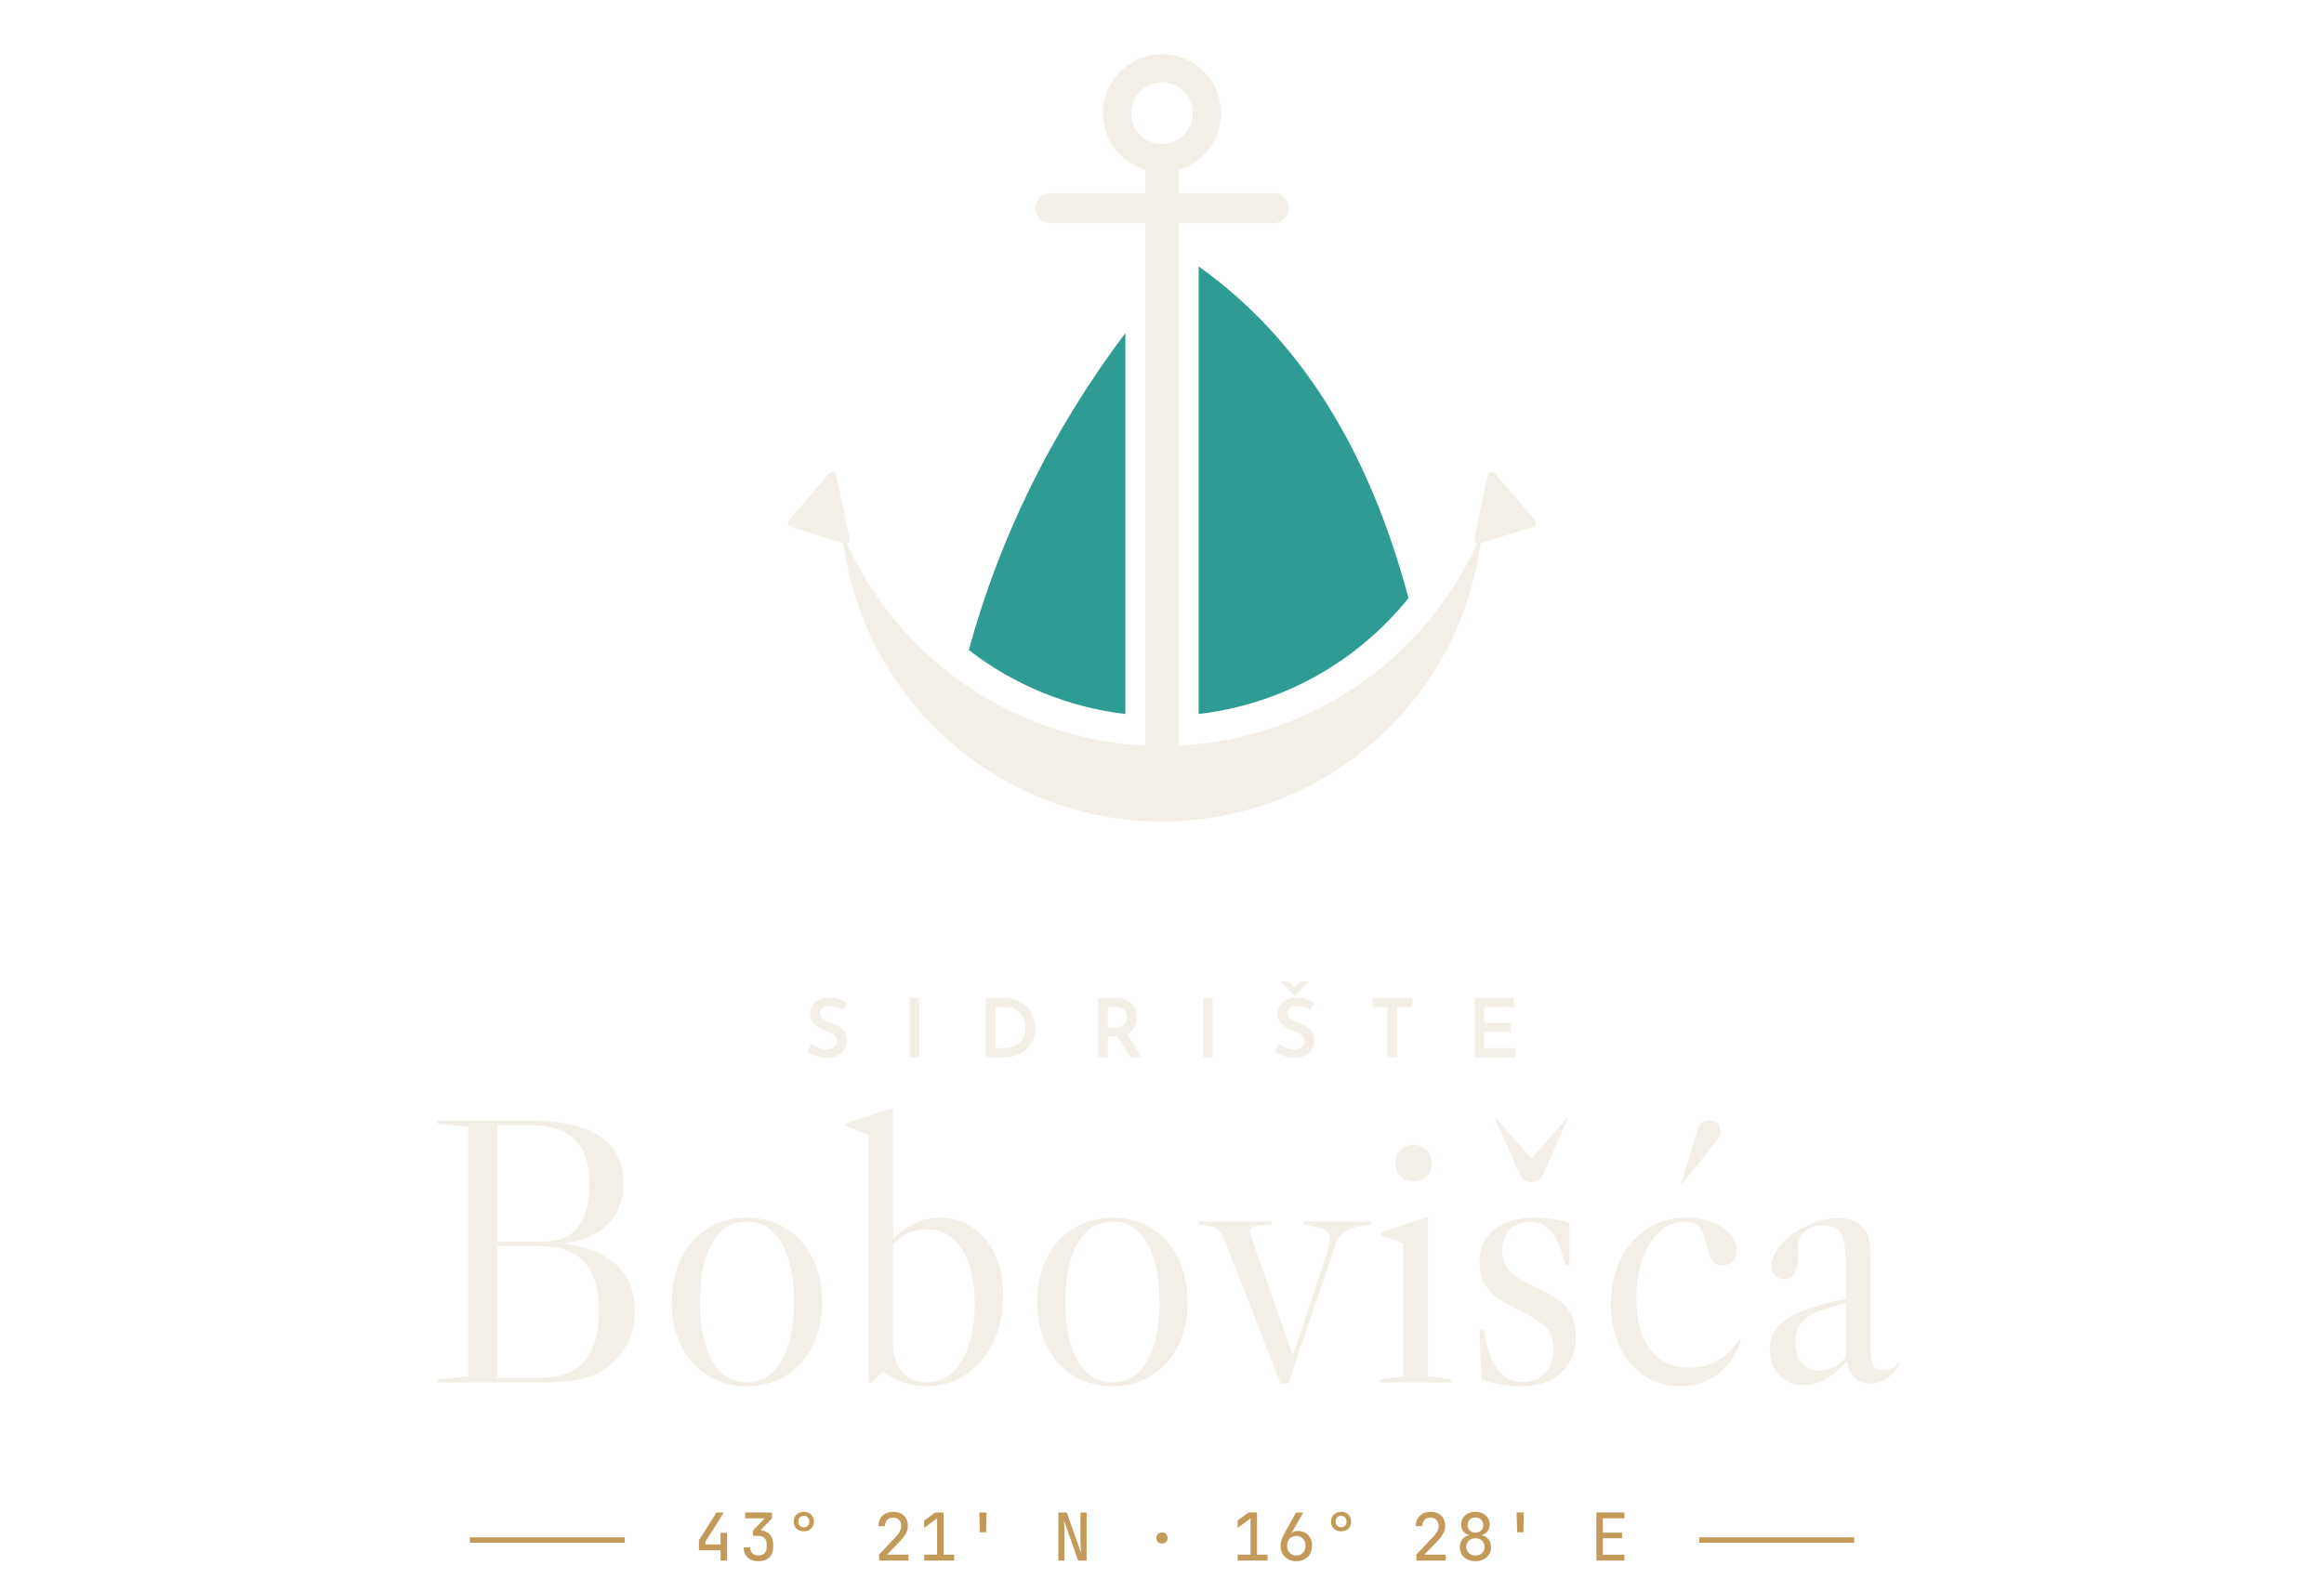
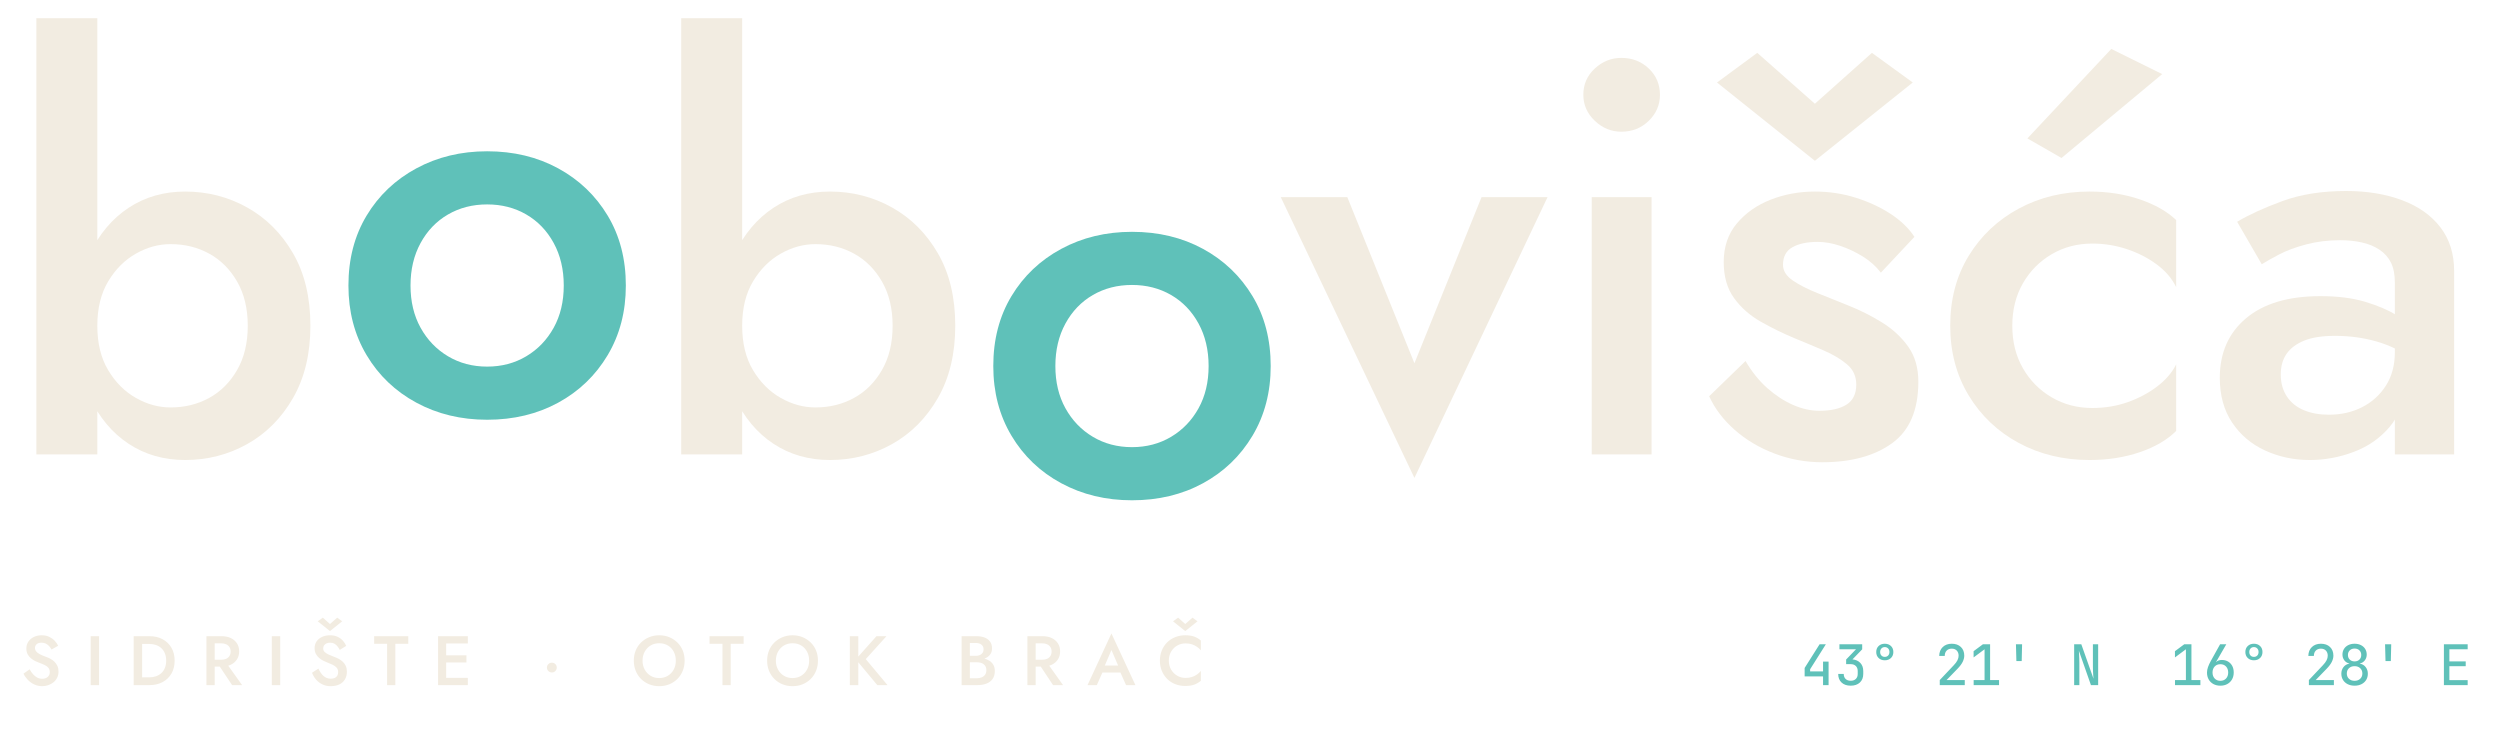
- <svg xmlns="http://www.w3.org/2000/svg" viewBox="0 0 600.0 411.0" width="600.0" height="411.0">
-   <g transform="translate(171.0 0) scale(0.86)">
-     <g>
-       <circle cx="150" cy="34" r="13.5" fill="none" stroke="#F4EFE6" stroke-width="8.5" />
-       <rect x="112" y="58" width="76" height="9" rx="4.5" fill="#F4EFE6" />
-       <rect x="145" y="46" width="10" height="186" rx="1" fill="#F4EFE6" />
-       <path d="M54,160 A96.5,96.5 0 0 0 246,160 A104.0,104.0 0 0 1 54,160 Z" fill="#F4EFE6" />
-       <path d="M55,162 L39,157 L51,143 Z M245,162 L261,157 L249,143 Z" fill="#F4EFE6" stroke="#F4EFE6" stroke-width="2.5" stroke-linejoin="round" />
-       <path d="M161,80 Q206,112 224,179.6 A95.0,95.0 0 0 1 161,214.4 Z" fill="#2E9C93" />
-       <path d="M139,100 L139,214.4 A95.0,95.0 0 0 1 92,195.2 Q106,144 139,100 Z" fill="#2E9C93" />
-     </g>
-   </g>
-   <path d="M217.659 260.82Q216.84 260.4 215.916 260.096Q214.992 259.791 214.152 259.791Q213.018 259.791 212.356 260.295Q211.695 260.799 211.695 261.681Q211.695 262.311 212.146 262.784Q212.598 263.256 213.322 263.602Q214.047 263.949 214.845 264.264Q215.538 264.516 216.22 264.863Q216.903 265.209 217.449 265.713Q217.995 266.217 218.31 266.962Q218.625 267.708 218.625 268.8Q218.625 269.997 218.026 270.995Q217.428 271.992 216.294 272.58Q215.16 273.168 213.543 273.168Q212.577 273.168 211.663 272.958Q210.75 272.748 209.931 272.38Q209.112 272.013 208.419 271.551L209.511 269.64Q210.015 270.018 210.666 270.333Q211.317 270.648 212.01 270.837Q212.703 271.026 213.312 271.026Q213.963 271.026 214.603 270.805Q215.244 270.585 215.674 270.102Q216.105 269.619 216.105 268.821Q216.105 268.17 215.737 267.708Q215.37 267.246 214.761 266.899Q214.152 266.553 213.438 266.28Q212.724 266.007 211.989 265.671Q211.254 265.335 210.613 264.841Q209.973 264.348 209.574 263.634Q209.175 262.92 209.175 261.87Q209.175 260.61 209.763 259.686Q210.351 258.762 211.39 258.216Q212.43 257.67 213.795 257.628Q215.412 257.628 216.556 258.016Q217.701 258.405 218.583 258.951ZM234.879 257.712H237.336V273.0H234.879ZM254.556 273.0V257.712H258.903Q261.171 257.712 262.777 258.405Q264.384 259.098 265.371 260.232Q266.358 261.366 266.809 262.762Q267.261 264.159 267.261 265.566Q267.261 267.288 266.652 268.653Q266.043 270.018 264.982 270.995Q263.922 271.971 262.546 272.486Q261.171 273.0 259.638 273.0ZM257.013 270.648H259.197Q260.415 270.648 261.423 270.302Q262.431 269.955 263.176 269.293Q263.922 268.632 264.332 267.645Q264.741 266.658 264.741 265.398Q264.741 263.97 264.268 262.952Q263.796 261.933 263.029 261.293Q262.263 260.652 261.36 260.347Q260.457 260.043 259.575 260.043H257.013ZM287.841 257.712Q289.101 257.712 290.151 258.038Q291.201 258.363 291.936 258.993Q292.671 259.623 293.08 260.536Q293.49 261.45 293.49 262.626Q293.49 263.529 293.217 264.432Q292.944 265.335 292.324 266.059Q291.705 266.784 290.697 267.236Q289.689 267.687 288.198 267.687H285.993V273.0H283.536V257.712ZM288.177 265.335Q288.996 265.335 289.542 265.072Q290.088 264.81 290.392 264.411Q290.697 264.012 290.833 263.56Q290.97 263.109 290.97 262.71Q290.97 262.332 290.844 261.88Q290.718 261.429 290.413 261.019Q290.109 260.61 289.584 260.337Q289.059 260.064 288.261 260.064H285.993V265.335ZM290.823 266.784 294.729 273.0H291.894L287.904 266.847ZM310.626 257.712H313.083V273.0H310.626ZM338.325 260.82Q337.506 260.4 336.582 260.096Q335.658 259.791 334.818 259.791Q333.684 259.791 333.022 260.295Q332.361 260.799 332.361 261.681Q332.361 262.311 332.812 262.784Q333.264 263.256 333.988 263.602Q334.713 263.949 335.511 264.264Q336.204 264.516 336.886 264.863Q337.569 265.209 338.115 265.713Q338.661 266.217 338.976 266.962Q339.291 267.708 339.291 268.8Q339.291 269.997 338.692 270.995Q338.094 271.992 336.96 272.58Q335.826 273.168 334.209 273.168Q333.243 273.168 332.329 272.958Q331.416 272.748 330.597 272.38Q329.778 272.013 329.085 271.551L330.177 269.64Q330.681 270.018 331.332 270.333Q331.983 270.648 332.676 270.837Q333.369 271.026 333.978 271.026Q334.629 271.026 335.269 270.805Q335.91 270.585 336.34 270.102Q336.771 269.619 336.771 268.821Q336.771 268.17 336.404 267.708Q336.036 267.246 335.427 266.899Q334.818 266.553 334.104 266.28Q333.39 266.007 332.655 265.671Q331.92 265.335 331.279 264.841Q330.639 264.348 330.24 263.634Q329.841 262.92 329.841 261.87Q329.841 260.61 330.429 259.686Q331.017 258.762 332.057 258.216Q333.096 257.67 334.461 257.628Q336.078 257.628 337.222 258.016Q338.367 258.405 339.249 258.951ZM332.697 253.449 334.545 255.297 333.894 255.465 335.763 253.449H337.905L334.272 257.145H334.251L330.555 253.449ZM354.39 257.712H364.617V260.064H360.669V273.0H358.233V260.064H354.39ZM380.745 257.712H390.888V260.064H383.202V264.138H390.048V266.49H383.202V270.648H391.182V273.0H380.745Z" fill="#F4EFE6" />
-   <path d="M163.927 338.478Q163.927 346.318 158.488 351.659Q153.049 357.0 141.779 357.0H112.869V356.216L120.905 355.432V290.948L112.869 290.164V289.38H137.271Q148.835 289.38 154.911 293.496Q160.987 297.612 160.987 305.452Q160.987 311.724 157.165 315.84Q153.343 319.956 146.385 320.936V321.328Q154.911 322.504 159.419 326.914Q163.927 331.324 163.927 338.478ZM128.451 290.556V320.642H139.819Q146.385 320.642 149.276 316.82Q152.167 312.998 152.167 305.452Q152.167 290.556 136.977 290.556ZM154.617 338.772Q154.617 329.854 150.795 325.836Q146.973 321.818 139.427 321.818H128.451V355.824H139.427Q154.617 355.824 154.617 338.772ZM212.241 336.224Q212.241 342.594 209.791 347.543Q207.341 352.492 202.931 355.236Q198.521 357.98 192.837 357.98Q187.153 357.98 182.743 355.236Q178.333 352.492 175.883 347.543Q173.433 342.594 173.433 336.224Q173.433 329.854 175.883 324.905Q178.333 319.956 182.743 317.212Q187.153 314.468 192.837 314.468Q198.521 314.468 202.931 317.212Q207.341 319.956 209.791 324.905Q212.241 329.854 212.241 336.224ZM192.837 357.0Q198.521 357.0 201.755 351.512Q204.989 346.024 204.989 336.224Q204.989 326.424 201.755 320.936Q198.521 315.448 192.837 315.448Q187.153 315.448 183.919 320.936Q180.685 326.424 180.685 336.224Q180.685 346.024 183.919 351.512Q187.153 357.0 192.837 357.0ZM258.987 334.656Q258.987 328.678 256.929 324.121Q254.871 319.564 251.147 317.016Q247.423 314.468 242.621 314.468Q235.761 314.468 230.567 320.054V286.342H229.783L218.415 290.164V290.85L224.197 293.006V357.0H224.981L227.921 354.354H228.313Q233.115 357.98 239.289 357.98Q244.875 357.98 249.383 354.942Q253.891 351.904 256.439 346.612Q258.987 341.32 258.987 334.656ZM230.567 347.102V321.524Q232.037 319.564 234.34 318.486Q236.643 317.408 239.289 317.408Q245.071 317.408 248.354 322.602Q251.637 327.796 251.637 336.714Q251.637 345.926 248.256 351.463Q244.875 357.0 239.191 357.0Q235.271 357.0 232.919 354.305Q230.567 351.61 230.567 347.102ZM306.615 336.224Q306.615 342.594 304.165 347.543Q301.715 352.492 297.305 355.236Q292.895 357.98 287.211 357.98Q281.527 357.98 277.117 355.236Q272.707 352.492 270.257 347.543Q267.807 342.594 267.807 336.224Q267.807 329.854 270.257 324.905Q272.707 319.956 277.117 317.212Q281.527 314.468 287.211 314.468Q292.895 314.468 297.305 317.212Q301.715 319.956 304.165 324.905Q306.615 329.854 306.615 336.224ZM287.211 357.0Q292.895 357.0 296.129 351.512Q299.363 346.024 299.363 336.224Q299.363 326.424 296.129 320.936Q292.895 315.448 287.211 315.448Q281.527 315.448 278.293 320.936Q275.059 326.424 275.059 336.224Q275.059 346.024 278.293 351.512Q281.527 357.0 287.211 357.0ZM344.835 321.426Q345.619 318.976 347.579 317.849Q349.539 316.722 354.047 316.232V315.448H336.505V316.232Q340.425 316.82 341.895 317.555Q343.365 318.29 343.365 319.858Q343.365 320.936 342.777 322.896L333.957 349.356H333.565L323.373 320.446Q322.687 318.486 322.687 317.898Q322.687 317.114 323.716 316.771Q324.745 316.428 328.273 316.232V315.448H309.359V316.232Q312.691 316.428 314.014 317.261Q315.337 318.094 316.219 320.348L330.625 357.294H332.585ZM364.925 295.652Q366.983 295.652 368.306 296.975Q369.629 298.298 369.629 300.356Q369.629 302.414 368.306 303.737Q366.983 305.06 364.925 305.06Q362.867 305.06 361.544 303.737Q360.221 302.414 360.221 300.356Q360.221 298.298 361.544 296.975Q362.867 295.652 364.925 295.652ZM368.649 314.468H367.865L356.497 318.29V318.976L362.279 321.132V355.432L356.301 356.216V357.0H374.627V356.216L368.649 355.432ZM381.977 326.032Q381.977 329.462 383.349 331.716Q384.721 333.97 386.73 335.293Q388.739 336.616 392.071 338.282Q396.579 340.438 398.833 342.496Q401.087 344.554 401.087 348.572Q401.087 352.296 398.931 354.599Q396.775 356.902 393.149 356.902Q389.131 356.902 386.632 353.619Q384.133 350.336 383.153 343.476H381.977L382.467 356.216Q384.525 357.0 387.465 357.49Q390.405 357.98 392.757 357.98Q399.225 357.98 403.047 354.501Q406.869 351.022 406.869 345.044Q406.869 341.418 405.448 339.066Q404.027 336.714 402.018 335.391Q400.009 334.068 396.579 332.5Q392.169 330.442 390.013 328.531Q387.857 326.62 387.857 322.896Q387.857 319.564 389.817 317.555Q391.777 315.546 395.011 315.546Q398.539 315.546 400.646 318.192Q402.753 320.838 404.125 326.718H405.203V315.84Q403.635 315.252 401.185 314.86Q398.735 314.468 396.383 314.468Q389.523 314.468 385.75 317.506Q381.977 320.544 381.977 326.032ZM395.403 305.256Q393.247 305.256 392.365 303.198L385.995 288.89L386.289 288.792L395.403 299.18L404.517 288.792L404.811 288.89L398.441 303.198Q397.461 305.256 395.403 305.256ZM415.885 336.714Q415.885 342.888 418.188 347.739Q420.491 352.59 424.558 355.285Q428.625 357.98 433.819 357.98Q439.209 357.98 443.178 355.138Q447.147 352.296 449.107 347.102L449.499 346.024L449.107 345.828L448.225 347.004Q445.775 350.14 442.884 351.659Q439.993 353.178 436.367 353.178Q429.703 353.178 426.077 348.474Q422.451 343.77 422.451 335.244Q422.451 329.56 424.068 325.052Q425.685 320.544 428.527 317.996Q431.369 315.448 434.897 315.448Q437.837 315.448 438.915 317.016Q439.993 318.584 440.679 321.622Q441.267 324.268 442.002 325.493Q442.737 326.718 444.697 326.718Q446.363 326.718 447.343 325.689Q448.323 324.66 448.323 322.994Q448.323 319.368 444.55 316.918Q440.777 314.468 435.289 314.468Q429.703 314.468 425.293 317.31Q420.883 320.152 418.384 325.248Q415.885 330.344 415.885 336.714ZM434.309 305.746 440.679 297.71 442.051 295.946Q443.325 294.476 443.766 293.741Q444.207 293.006 444.207 292.32Q444.207 291.046 443.472 290.164Q442.737 289.282 441.463 289.282Q439.111 289.282 438.425 291.34L434.015 305.648ZM456.947 348.376Q456.947 343.476 461.406 340.536Q465.865 337.596 476.547 335.44V326.522Q476.547 320.838 475.273 318.633Q473.999 316.428 470.863 316.428Q467.825 316.428 465.963 318.045Q464.101 319.662 464.101 322.406L464.199 325.052Q464.199 327.502 463.268 328.923Q462.337 330.344 460.671 330.344Q459.201 330.344 458.27 329.364Q457.339 328.384 457.339 326.816Q457.339 324.464 459.642 321.671Q461.945 318.878 465.571 317.016Q469.981 314.566 474.685 314.566Q477.429 314.566 479.34 315.644Q481.251 316.722 482.133 318.682Q482.623 319.956 482.77 321.818Q482.917 323.68 482.917 328.972V347.69Q482.917 351.218 483.603 352.541Q484.289 353.864 486.053 353.864Q488.699 353.864 489.973 352.002L490.365 352.198Q489.189 354.648 487.229 355.971Q485.269 357.294 483.015 357.294Q480.467 357.294 478.801 355.775Q477.135 354.256 476.939 351.708L476.645 351.61Q474.391 354.452 471.451 356.069Q468.511 357.686 465.473 357.686Q461.749 357.686 459.348 355.089Q456.947 352.492 456.947 348.376ZM476.547 350.336V336.518Q471.451 337.792 468.658 339.066Q465.865 340.34 464.689 342.104Q463.513 343.868 463.513 346.514Q463.513 349.944 465.179 351.953Q466.845 353.962 469.687 353.962Q471.745 353.962 473.558 353.031Q475.371 352.1 476.547 350.336Z" fill="#F4EFE6" />
-   <path d="M186.032 403.0V400.348H180.439V397.781L184.978 390.59H186.882L182.105 398.172V398.835H186.032V395.86H187.715V403.0ZM195.79 403.17Q194.039 403.17 193.019 402.21Q191.999 401.249 191.999 399.6H193.682Q193.682 400.569 194.251 401.121Q194.821 401.674 195.807 401.674Q196.776 401.674 197.354 401.121Q197.932 400.569 197.932 399.6V398.733Q197.932 397.764 197.362 397.195Q196.793 396.625 195.807 396.625H194.413V395.214L197.405 392.103H192.373V390.59H199.292V392.12L196.334 395.18Q197.847 395.316 198.731 396.26Q199.615 397.203 199.615 398.733V399.6Q199.615 401.249 198.587 402.21Q197.558 403.17 195.79 403.17ZM207.52 395.452Q206.364 395.452 205.641 394.755Q204.919 394.058 204.919 392.936Q204.919 391.814 205.641 391.117Q206.364 390.42 207.52 390.42Q208.676 390.42 209.398 391.117Q210.121 391.814 210.121 392.936Q210.121 394.058 209.398 394.755Q208.676 395.452 207.52 395.452ZM207.52 394.415Q208.149 394.415 208.54 394.007Q208.931 393.599 208.931 392.936Q208.931 392.273 208.54 391.856Q208.149 391.44 207.52 391.44Q206.891 391.44 206.5 391.856Q206.109 392.273 206.109 392.936Q206.109 393.599 206.5 394.007Q206.891 394.415 207.52 394.415ZM226.951 403.0V401.453L231.167 396.999Q231.983 396.149 232.332 395.443Q232.68 394.738 232.68 394.058Q232.68 393.089 232.119 392.502Q231.558 391.916 230.606 391.916Q229.62 391.916 229.042 392.511Q228.464 393.106 228.464 394.126H226.781Q226.815 392.426 227.861 391.423Q228.906 390.42 230.606 390.42Q232.34 390.42 233.368 391.406Q234.397 392.392 234.397 394.041Q234.397 394.942 233.921 395.919Q233.445 396.897 232.306 398.07L229.008 401.47H234.55V403.0ZM238.613 403.0V401.47H241.928V392.103L238.596 394.585V392.681L241.418 390.59H243.611V401.47H246.331V403.0ZM252.961 395.69 252.825 390.59H254.695L254.576 395.69ZM273.242 403.0V390.59H275.418L279.124 401.062Q279.073 400.62 279.03 399.966Q278.988 399.311 278.962 398.606Q278.937 397.9 278.937 397.271V390.59H280.535V403.0H278.342L274.67 392.528Q274.704 392.97 274.738 393.608Q274.772 394.245 274.798 394.942Q274.823 395.639 274.823 396.251V403.0ZM300.0 398.597Q299.354 398.597 298.954 398.206Q298.555 397.815 298.555 397.203Q298.555 396.557 298.954 396.149Q299.354 395.741 300.0 395.741Q300.646 395.741 301.045 396.149Q301.445 396.557 301.445 397.203Q301.445 397.815 301.045 398.206Q300.646 398.597 300.0 398.597ZM319.533 403.0V401.47H322.848V392.103L319.516 394.585V392.681L322.338 390.59H324.531V401.47H327.251V403.0ZM334.697 403.17Q333.473 403.17 332.555 402.668Q331.637 402.167 331.127 401.266Q330.617 400.365 330.617 399.175Q330.617 398.376 330.931 397.492Q331.246 396.608 331.773 395.673L334.595 390.59H336.482L333.388 395.945L333.439 395.979Q333.66 395.69 334.111 395.52Q334.561 395.35 335.122 395.35Q336.193 395.35 337.009 395.826Q337.825 396.302 338.284 397.152Q338.743 398.002 338.743 399.141Q338.743 400.348 338.233 401.249Q337.723 402.15 336.813 402.66Q335.904 403.17 334.697 403.17ZM334.68 401.691Q335.751 401.691 336.405 400.994Q337.06 400.297 337.06 399.175Q337.06 398.036 336.405 397.339Q335.751 396.642 334.68 396.642Q333.609 396.642 332.954 397.339Q332.3 398.036 332.3 399.175Q332.3 400.297 332.954 400.994Q333.609 401.691 334.68 401.691ZM346.24 395.452Q345.084 395.452 344.361 394.755Q343.639 394.058 343.639 392.936Q343.639 391.814 344.361 391.117Q345.084 390.42 346.24 390.42Q347.396 390.42 348.118 391.117Q348.841 391.814 348.841 392.936Q348.841 394.058 348.118 394.755Q347.396 395.452 346.24 395.452ZM346.24 394.415Q346.869 394.415 347.26 394.007Q347.651 393.599 347.651 392.936Q347.651 392.273 347.26 391.856Q346.869 391.44 346.24 391.44Q345.611 391.44 345.22 391.856Q344.829 392.273 344.829 392.936Q344.829 393.599 345.22 394.007Q345.611 394.415 346.24 394.415ZM365.671 403.0V401.453L369.887 396.999Q370.703 396.149 371.051 395.443Q371.4 394.738 371.4 394.058Q371.4 393.089 370.839 392.502Q370.278 391.916 369.326 391.916Q368.34 391.916 367.762 392.511Q367.184 393.106 367.184 394.126H365.501Q365.535 392.426 366.58 391.423Q367.626 390.42 369.326 390.42Q371.06 390.42 372.089 391.406Q373.117 392.392 373.117 394.041Q373.117 394.942 372.641 395.919Q372.165 396.897 371.026 398.07L367.728 401.47H373.27V403.0ZM380.92 403.17Q379.73 403.17 378.821 402.711Q377.911 402.252 377.401 401.428Q376.891 400.603 376.891 399.515Q376.891 398.359 377.554 397.509Q378.217 396.659 379.322 396.472V396.421Q378.37 396.217 377.8 395.461Q377.231 394.704 377.231 393.718Q377.231 392.749 377.698 392.001Q378.166 391.253 378.999 390.837Q379.832 390.42 380.92 390.42Q382.008 390.42 382.841 390.837Q383.674 391.253 384.141 392.001Q384.609 392.749 384.609 393.718Q384.609 394.704 384.039 395.461Q383.47 396.217 382.518 396.421V396.472Q383.623 396.659 384.286 397.509Q384.949 398.359 384.949 399.515Q384.949 400.603 384.439 401.428Q383.929 402.252 383.019 402.711Q382.11 403.17 380.92 403.17ZM380.92 395.792Q381.821 395.792 382.382 395.248Q382.943 394.704 382.943 393.837Q382.943 392.97 382.382 392.426Q381.821 391.882 380.92 391.882Q380.019 391.882 379.458 392.426Q378.897 392.97 378.897 393.837Q378.897 394.704 379.458 395.248Q380.019 395.792 380.92 395.792ZM380.92 401.691Q381.974 401.691 382.629 401.07Q383.283 400.45 383.283 399.464Q383.283 398.478 382.629 397.858Q381.974 397.237 380.92 397.237Q379.866 397.237 379.212 397.858Q378.557 398.478 378.557 399.464Q378.557 400.45 379.212 401.07Q379.866 401.691 380.92 401.691ZM391.681 395.69 391.545 390.59H393.415L393.296 395.69ZM412.149 403.0V390.59H419.374V392.103H413.815V395.792H418.779V397.254H413.815V401.487H419.374V403.0Z" fill="#C49A5A" />
-   <rect x="121.3" y="397.0" width="40" height="1.4" fill="#C49A5A" />
-   <rect x="438.7" y="397.0" width="40" height="1.4" fill="#C49A5A" />
+ <svg xmlns="http://www.w3.org/2000/svg" viewBox="0 0 715.2 210.0" width="715.2" height="210.0">
+   <path d="M27.84 5.2H10.4V130.0H27.84ZM88.8 93.2Q88.8 81.04 83.84 72.48Q78.88 63.92 70.72 59.36Q62.56 54.8 52.96 54.8Q43.84 54.8 36.8 59.44Q29.76 64.08 25.68 72.64Q21.6 81.2 21.6 93.2Q21.6 105.04 25.68 113.68Q29.76 122.32 36.8 126.96Q43.84 131.6 52.96 131.6Q62.56 131.6 70.72 127.04Q78.88 122.48 83.84 113.84Q88.8 105.2 88.8 93.2ZM70.88 93.2Q70.88 100.56 67.84 105.84Q64.8 111.12 59.84 113.84Q54.88 116.56 48.8 116.56Q43.68 116.56 38.88 113.84Q34.08 111.12 30.96 105.92Q27.84 100.72 27.84 93.2Q27.84 85.68 30.96 80.48Q34.08 75.28 38.88 72.56Q43.68 69.84 48.8 69.84Q54.88 69.84 59.84 72.56Q64.8 75.28 67.84 80.56Q70.88 85.84 70.88 93.2Z" fill="#F2ECE1" />
+   <path d="M99.68 81.68Q99.68 92.88 104.88 101.6Q110.08 110.32 119.12 115.2Q128.16 120.08 139.36 120.08Q150.72 120.08 159.68 115.2Q168.64 110.32 173.84 101.6Q179.04 92.88 179.04 81.68Q179.04 70.32 173.84 61.68Q168.64 53.04 159.68 48.16Q150.72 43.28 139.36 43.28Q128.16 43.28 119.12 48.16Q110.08 53.04 104.88 61.68Q99.68 70.32 99.68 81.68ZM117.44 81.68Q117.44 74.8 120.32 69.52Q123.2 64.24 128.16 61.36Q133.12 58.48 139.36 58.48Q145.6 58.48 150.56 61.36Q155.52 64.24 158.4 69.52Q161.28 74.8 161.28 81.68Q161.28 88.56 158.4 93.76Q155.52 98.96 150.56 101.92Q145.6 104.88 139.36 104.88Q133.12 104.88 128.16 101.92Q123.2 98.96 120.32 93.76Q117.44 88.56 117.44 81.68Z" fill="#5FC1B9" />
+   <path d="M212.32 5.2H194.88V130.0H212.32ZM273.28 93.2Q273.28 81.04 268.32 72.48Q263.36 63.92 255.2 59.36Q247.04 54.8 237.44 54.8Q228.32 54.8 221.28 59.44Q214.24 64.08 210.16 72.64Q206.08 81.2 206.08 93.2Q206.08 105.04 210.16 113.68Q214.24 122.32 221.28 126.96Q228.32 131.6 237.44 131.6Q247.04 131.6 255.2 127.04Q263.36 122.48 268.32 113.84Q273.28 105.2 273.28 93.2ZM255.36 93.2Q255.36 100.56 252.32 105.84Q249.28 111.12 244.32 113.84Q239.36 116.56 233.28 116.56Q228.16 116.56 223.36 113.84Q218.56 111.12 215.44 105.92Q212.32 100.72 212.32 93.2Q212.32 85.68 215.44 80.48Q218.56 75.28 223.36 72.56Q228.16 69.84 233.28 69.84Q239.36 69.84 244.32 72.56Q249.28 75.28 252.32 80.56Q255.36 85.84 255.36 93.2Z" fill="#F2ECE1" />
+   <path d="M284.16 104.72Q284.16 115.92 289.36 124.64Q294.56 133.36 303.6 138.24Q312.64 143.12 323.84 143.12Q335.2 143.12 344.16 138.24Q353.12 133.36 358.32 124.64Q363.52 115.92 363.52 104.72Q363.52 93.36 358.32 84.72Q353.12 76.08 344.16 71.2Q335.2 66.32 323.84 66.32Q312.64 66.32 303.6 71.2Q294.56 76.08 289.36 84.72Q284.16 93.36 284.16 104.72ZM301.92 104.72Q301.92 97.84 304.8 92.56Q307.68 87.28 312.64 84.4Q317.6 81.52 323.84 81.52Q330.08 81.52 335.04 84.4Q340.0 87.28 342.88 92.56Q345.76 97.84 345.76 104.72Q345.76 111.6 342.88 116.8Q340.0 122 335.04 124.96Q330.08 127.92 323.84 127.92Q317.6 127.92 312.64 124.96Q307.68 122 304.8 116.8Q301.92 111.6 301.92 104.72Z" fill="#5FC1B9" />
+   <path d="M366.4 56.4 404.64 136.72 442.72 56.4H423.84L404.64 103.92L385.44 56.4Z" fill="#F2ECE1" />
+   <path d="M452.96 27.12Q452.96 31.44 456.24 34.56Q459.52 37.68 463.84 37.68Q468.48 37.68 471.68 34.56Q474.88 31.44 474.88 27.12Q474.88 22.64 471.68 19.6Q468.48 16.56 463.84 16.56Q459.52 16.56 456.24 19.6Q452.96 22.64 452.96 27.12ZM455.36 56.4V130.0H472.48V56.4Z" fill="#F2ECE1" />
+   <path d="M499.36 103.28 488.96 113.36Q491.36 118.64 496.24 122.96Q501.12 127.28 507.68 129.76Q514.24 132.24 521.28 132.24Q533.76 132.24 541.28 126.8Q548.8 121.36 548.8 109.2Q548.8 103.28 545.92 99.2Q543.04 95.12 538.4 92.24Q533.76 89.36 528.48 87.28Q524.16 85.52 519.92 83.84Q515.68 82.16 512.88 80.24Q510.08 78.32 510.08 75.76Q510.08 72.24 512.8 70.72Q515.52 69.2 520.0 69.2Q523.04 69.2 526.4 70.32Q529.76 71.44 532.88 73.36Q536.0 75.28 538.08 78.0L547.68 67.76Q545.28 64.08 540.88 61.2Q536.48 58.32 530.88 56.56Q525.28 54.8 519.2 54.8Q512.48 54.8 506.56 57.12Q500.64 59.44 496.88 63.92Q493.12 68.4 493.12 74.96Q493.12 81.2 496.08 85.28Q499.04 89.36 503.68 92.0Q508.32 94.64 513.28 96.72Q517.6 98.48 521.68 100.24Q525.76 102.0 528.4 104.24Q531.04 106.48 531.04 110.0Q531.04 114.0 528.24 115.76Q525.44 117.52 520.48 117.52Q516.8 117.52 512.96 115.84Q509.12 114.16 505.6 111.04Q502.08 107.92 499.36 103.28ZM519.2 29.68 502.72 15.12 491.2 23.6 519.2 46.0 547.2 23.6 535.52 15.12Z" fill="#F2ECE1" />
+   <path d="M575.68 93.2Q575.68 86.32 578.72 81.04Q581.76 75.76 586.96 72.72Q592.16 69.68 598.56 69.68Q603.68 69.68 608.48 71.28Q613.28 72.88 617.04 75.68Q620.8 78.48 622.56 82.16V62.96Q618.72 59.28 612.16 57.04Q605.6 54.8 597.76 54.8Q586.56 54.8 577.52 59.68Q568.48 64.56 563.2 73.2Q557.92 81.84 557.92 93.2Q557.92 104.4 563.2 113.12Q568.48 121.84 577.52 126.72Q586.56 131.6 597.76 131.6Q605.6 131.6 612.16 129.36Q618.72 127.12 622.56 123.28V104.24Q620.8 107.76 617.12 110.56Q613.44 113.36 608.72 115.04Q604.0 116.72 598.56 116.72Q592.16 116.72 586.96 113.68Q581.76 110.64 578.72 105.36Q575.68 100.08 575.68 93.2ZM618.56 21.2 604.0 14.0 580.0 39.6 589.76 45.2Z" fill="#F2ECE1" />
+   <path d="M652.48 107.12Q652.48 103.6 654.16 101.2Q655.84 98.8 659.2 97.44Q662.56 96.08 668.0 96.08Q674.24 96.08 679.84 97.68Q685.44 99.28 690.4 102.8V94.0Q688.96 92.24 685.44 90.08Q681.92 87.92 676.56 86.32Q671.2 84.72 663.84 84.72Q650.08 84.72 642.56 91.04Q635.04 97.36 635.04 108.08Q635.04 115.6 638.56 120.88Q642.08 126.16 648.0 128.88Q653.92 131.6 660.8 131.6Q667.2 131.6 673.36 129.28Q679.52 126.96 683.6 122.16Q687.68 117.36 687.68 110.32L685.12 100.72Q685.12 106.32 682.56 110.32Q680.0 114.32 675.76 116.48Q671.52 118.64 666.24 118.64Q662.24 118.64 659.12 117.36Q656.0 116.08 654.24 113.44Q652.48 110.8 652.48 107.12ZM647.04 75.6Q648.8 74.48 652.0 72.8Q655.2 71.12 659.76 69.92Q664.32 68.72 669.44 68.72Q672.8 68.72 675.68 69.36Q678.56 70.0 680.72 71.44Q682.88 72.88 684.0 75.12Q685.12 77.36 685.12 80.88V130.0H702.08V77.52Q702.08 70.16 698.16 65.04Q694.24 59.92 687.2 57.28Q680.16 54.64 671.2 54.64Q660.8 54.64 652.96 57.52Q645.12 60.4 640.0 63.44Z" fill="#F2ECE1" />
+   <path d="M8.48 191.48 6.72 192.72Q7.18 193.68 7.97 194.5Q8.76 195.32 9.81 195.81Q10.86 196.3 12.08 196.3Q12.98 196.3 13.81 196.01Q14.64 195.72 15.3 195.19Q15.96 194.66 16.35 193.88Q16.74 193.1 16.74 192.12Q16.74 191.2 16.42 190.51Q16.1 189.82 15.59 189.32Q15.08 188.82 14.45 188.48Q13.82 188.14 13.18 187.92Q12.06 187.52 11.36 187.14Q10.66 186.76 10.33 186.33Q10.0 185.9 10.0 185.36Q10.0 184.76 10.46 184.31Q10.92 183.86 11.9 183.86Q12.6 183.86 13.13 184.13Q13.66 184.4 14.06 184.85Q14.46 185.3 14.74 185.82L16.64 184.74Q16.3 184.0 15.66 183.32Q15.02 182.64 14.1 182.19Q13.18 181.74 11.94 181.74Q10.68 181.74 9.69 182.22Q8.7 182.7 8.12 183.55Q7.54 184.4 7.54 185.52Q7.54 186.5 7.92 187.19Q8.3 187.88 8.88 188.35Q9.46 188.82 10.1 189.13Q10.74 189.44 11.26 189.62Q12.14 189.94 12.82 190.27Q13.5 190.6 13.87 191.07Q14.24 191.54 14.24 192.3Q14.24 193.14 13.64 193.66Q13.04 194.18 12.08 194.18Q11.3 194.18 10.65 193.84Q10.0 193.5 9.47 192.9Q8.94 192.3 8.48 191.48ZM25.94 182.0V196.0H28.34V182.0ZM38.24 182.0V196.0H40.66V182.0ZM42.76 196.0Q44.9 196.0 46.52 195.13Q48.14 194.26 49.05 192.69Q49.96 191.12 49.96 189.0Q49.96 186.88 49.05 185.31Q48.14 183.74 46.52 182.87Q44.9 182.0 42.76 182.0H39.7V184.22H42.7Q43.74 184.22 44.62 184.52Q45.5 184.82 46.15 185.42Q46.8 186.02 47.17 186.92Q47.54 187.82 47.54 189.0Q47.54 190.18 47.17 191.08Q46.8 191.98 46.15 192.57Q45.5 193.16 44.62 193.47Q43.74 193.78 42.7 193.78H39.7V196.0ZM61.96 189.32 66.4 196.0H69.26L64.5 189.32ZM59.06 182.0V196.0H61.42V182.0ZM60.46 184.04H63.28Q64.1 184.04 64.7 184.32Q65.3 184.6 65.64 185.12Q65.98 185.64 65.98 186.4Q65.98 187.14 65.64 187.67Q65.3 188.2 64.7 188.47Q64.1 188.74 63.28 188.74H60.46V190.7H63.38Q64.92 190.7 66.04 190.16Q67.16 189.62 67.79 188.64Q68.42 187.66 68.42 186.34Q68.42 185.02 67.79 184.05Q67.16 183.08 66.04 182.54Q64.92 182.0 63.38 182.0H60.46ZM77.76 182.0V196.0H80.16V182.0ZM91.08 191.28 89.26 192.46Q89.7 193.62 90.48 194.48Q91.26 195.34 92.3 195.82Q93.34 196.3 94.54 196.3Q96.04 196.3 97.08 195.8Q98.12 195.3 98.68 194.36Q99.24 193.42 99.24 192.14Q99.24 191.2 98.92 190.51Q98.6 189.82 98.08 189.33Q97.56 188.84 96.93 188.5Q96.3 188.16 95.68 187.94Q94.84 187.62 94.11 187.3Q93.38 186.98 92.92 186.56Q92.46 186.14 92.46 185.54Q92.46 185.02 92.7 184.65Q92.94 184.28 93.4 184.07Q93.86 183.86 94.48 183.86Q95.16 183.86 95.66 184.14Q96.16 184.42 96.53 184.89Q96.9 185.36 97.2 185.92L99.04 184.78Q98.76 184.06 98.16 183.36Q97.56 182.66 96.63 182.2Q95.7 181.74 94.4 181.74Q93.14 181.74 92.14 182.2Q91.14 182.66 90.57 183.49Q90 184.32 90 185.42Q90 186.38 90.37 187.07Q90.74 187.76 91.3 188.23Q91.86 188.7 92.49 189.02Q93.12 189.34 93.62 189.52Q94.42 189.82 95.13 190.16Q95.84 190.5 96.29 190.99Q96.74 191.48 96.74 192.26Q96.74 192.86 96.5 193.29Q96.26 193.72 95.79 193.94Q95.32 194.16 94.62 194.16Q94 194.16 93.5 193.96Q93 193.76 92.57 193.4Q92.14 193.04 91.78 192.5Q91.42 191.96 91.08 191.28ZM94.4 178.52 92.36 176.7 90.9 177.74 94.4 180.54 97.9 177.74 96.46 176.7ZM107.04 184.18H110.74V196.0H113.1V184.18H116.8V182.0H107.04ZM126.78 196.0H133.84V193.92H126.78ZM126.78 184.08H133.84V182.0H126.78ZM126.78 189.52H133.44V187.48H126.78ZM125.32 182.0V196.0H127.64V182.0ZM156.46 190.98Q156.46 191.54 156.87 191.96Q157.28 192.38 157.88 192.38Q158.48 192.38 158.88 191.96Q159.28 191.54 159.28 190.98Q159.28 190.4 158.88 189.99Q158.48 189.58 157.88 189.58Q157.28 189.58 156.87 189.99Q156.46 190.4 156.46 190.98ZM183.82 189.0Q183.82 187.56 184.44 186.43Q185.06 185.3 186.13 184.66Q187.2 184.02 188.58 184.02Q190 184.02 191.07 184.66Q192.14 185.3 192.74 186.43Q193.34 187.56 193.34 189.0Q193.34 190.44 192.73 191.56Q192.12 192.68 191.05 193.33Q189.98 193.98 188.58 193.98Q187.2 193.98 186.13 193.33Q185.06 192.68 184.44 191.56Q183.82 190.44 183.82 189.0ZM181.32 189.0Q181.32 190.56 181.86 191.9Q182.4 193.24 183.38 194.22Q184.36 195.2 185.69 195.75Q187.02 196.3 188.58 196.3Q190.18 196.3 191.5 195.75Q192.82 195.2 193.8 194.22Q194.78 193.24 195.32 191.9Q195.86 190.56 195.86 189.0Q195.86 187.42 195.32 186.1Q194.78 184.78 193.79 183.81Q192.8 182.84 191.48 182.29Q190.16 181.74 188.58 181.74Q187.04 181.74 185.71 182.29Q184.38 182.84 183.39 183.81Q182.4 184.78 181.86 186.1Q181.32 187.42 181.32 189.0ZM202.98 184.18H206.68V196.0H209.04V184.18H212.74V182.0H202.98ZM221.96 189.0Q221.96 187.56 222.58 186.43Q223.2 185.3 224.27 184.66Q225.34 184.02 226.72 184.02Q228.14 184.02 229.21 184.66Q230.28 185.3 230.88 186.43Q231.48 187.56 231.48 189.0Q231.48 190.44 230.87 191.56Q230.26 192.68 229.19 193.33Q228.12 193.98 226.72 193.98Q225.34 193.98 224.27 193.33Q223.2 192.68 222.58 191.56Q221.96 190.44 221.96 189.0ZM219.46 189.0Q219.46 190.56 220.0 191.9Q220.54 193.24 221.52 194.22Q222.5 195.2 223.83 195.75Q225.16 196.3 226.72 196.3Q228.32 196.3 229.64 195.75Q230.96 195.2 231.94 194.22Q232.92 193.24 233.46 191.9Q234 190.56 234 189.0Q234 187.42 233.46 186.1Q232.92 184.78 231.93 183.81Q230.94 182.84 229.62 182.29Q228.3 181.74 226.72 181.74Q225.18 181.74 223.85 182.29Q222.52 182.84 221.53 183.81Q220.54 184.78 220.0 186.1Q219.46 187.42 219.46 189.0ZM243.12 182.0V196.0H245.54V182.0ZM250.74 182.0 244.84 188.62 250.98 196.0H253.9L247.68 188.56L253.6 182.0ZM276.9 188.78H279.32Q280.66 188.78 281.66 188.4Q282.66 188.02 283.23 187.29Q283.8 186.56 283.8 185.52Q283.8 184.32 283.23 183.54Q282.66 182.76 281.66 182.38Q280.66 182.0 279.32 182.0H275.1V196.0H279.56Q281.06 196.0 282.19 195.57Q283.32 195.14 283.96 194.24Q284.6 193.34 284.6 191.96Q284.6 190.96 284.2 190.24Q283.8 189.52 283.1 189.06Q282.4 188.6 281.49 188.37Q280.58 188.14 279.56 188.14H276.9V189.46H279.42Q280.02 189.46 280.52 189.59Q281.02 189.72 281.4 190.01Q281.78 190.3 281.98 190.72Q282.18 191.14 282.18 191.72Q282.18 192.5 281.82 193.01Q281.46 193.52 280.84 193.78Q280.22 194.04 279.42 194.04H277.46V183.94H279.16Q280.16 183.94 280.77 184.42Q281.38 184.9 281.38 185.78Q281.38 186.36 281.1 186.77Q280.82 187.18 280.32 187.4Q279.82 187.62 279.16 187.62H276.9ZM296.82 189.32 301.26 196.0H304.12L299.36 189.32ZM293.92 182.0V196.0H296.28V182.0ZM295.32 184.04H298.14Q298.96 184.04 299.56 184.32Q300.16 184.6 300.5 185.12Q300.84 185.64 300.84 186.4Q300.84 187.14 300.5 187.67Q300.16 188.2 299.56 188.47Q298.96 188.74 298.14 188.74H295.32V190.7H298.24Q299.78 190.7 300.9 190.16Q302.02 189.62 302.65 188.64Q303.28 187.66 303.28 186.34Q303.28 185.02 302.65 184.05Q302.02 183.08 300.9 182.54Q299.78 182.0 298.24 182.0H295.32ZM314.3 192.4H321.7L321.26 190.4H314.76ZM317.96 185.96 320.2 191.16 320.24 191.74 322.14 196.0H324.82L317.96 181.22L311.12 196.0H313.78L315.72 191.62L315.76 191.1ZM334.38 189.0Q334.38 187.5 335.05 186.39Q335.72 185.28 336.8 184.67Q337.88 184.06 339.16 184.06Q340.16 184.06 340.97 184.32Q341.78 184.58 342.42 185.03Q343.06 185.48 343.54 186.04V183.24Q342.68 182.5 341.65 182.12Q340.62 181.74 339.08 181.74Q337.54 181.74 336.21 182.27Q334.88 182.8 333.9 183.77Q332.92 184.74 332.37 186.07Q331.82 187.4 331.82 189.0Q331.82 190.58 332.37 191.91Q332.92 193.24 333.9 194.22Q334.88 195.2 336.21 195.72Q337.54 196.24 339.08 196.24Q340.62 196.24 341.65 195.86Q342.68 195.48 343.54 194.76V191.94Q343.06 192.52 342.42 192.97Q341.78 193.42 340.97 193.68Q340.16 193.94 339.16 193.94Q337.88 193.94 336.8 193.32Q335.72 192.7 335.05 191.59Q334.38 190.48 334.38 189.0ZM339.08 178.52 337.04 176.7 335.58 177.74 339.08 180.54 342.58 177.74 341.14 176.7Z" fill="#F2ECE1" />
+   <path d="M521.536 196.0V193.504H516.272V191.088L520.544 184.32H522.336L517.84 191.456V192.08H521.536V189.28H523.12V196.0ZM529.44 196.16Q527.792 196.16 526.832 195.256Q525.872 194.352 525.872 192.8H527.456Q527.456 193.712 527.992 194.232Q528.528 194.752 529.456 194.752Q530.368 194.752 530.912 194.232Q531.456 193.712 531.456 192.8V191.984Q531.456 191.072 530.92 190.536Q530.384 190.0 529.456 190.0H528.144V188.672L530.96 185.744H526.224V184.32H532.736V185.76L529.952 188.64Q531.376 188.768 532.208 189.656Q533.04 190.544 533.04 191.984V192.8Q533.04 194.352 532.072 195.256Q531.104 196.16 529.44 196.16ZM539.2 188.896Q538.112 188.896 537.432 188.24Q536.752 187.584 536.752 186.528Q536.752 185.472 537.432 184.816Q538.112 184.16 539.2 184.16Q540.288 184.16 540.968 184.816Q541.648 185.472 541.648 186.528Q541.648 187.584 540.968 188.24Q540.288 188.896 539.2 188.896ZM539.2 187.92Q539.792 187.92 540.16 187.536Q540.528 187.152 540.528 186.528Q540.528 185.904 540.16 185.512Q539.792 185.12 539.2 185.12Q538.608 185.12 538.24 185.512Q537.872 185.904 537.872 186.528Q537.872 187.152 538.24 187.536Q538.608 187.92 539.2 187.92ZM554.928 196.0V194.544L558.896 190.352Q559.664 189.552 559.992 188.888Q560.32 188.224 560.32 187.584Q560.32 186.672 559.792 186.12Q559.264 185.568 558.368 185.568Q557.44 185.568 556.896 186.128Q556.352 186.688 556.352 187.648H554.768Q554.8 186.048 555.784 185.104Q556.768 184.16 558.368 184.16Q560 184.16 560.968 185.088Q561.936 186.016 561.936 187.568Q561.936 188.416 561.488 189.336Q561.04 190.256 559.968 191.36L556.864 194.56H562.08V196.0ZM564.624 196.0V194.56H567.744V185.744L564.608 188.08V186.288L567.264 184.32H569.328V194.56H571.888V196.0ZM576.848 189.12 576.72 184.32H578.48L578.368 189.12ZM593.376 196.0V184.32H595.424L598.912 194.176Q598.864 193.76 598.824 193.144Q598.784 192.528 598.76 191.864Q598.736 191.2 598.736 190.608V184.32H600.24V196.0H598.176L594.72 186.144Q594.752 186.56 594.784 187.16Q594.816 187.76 594.84 188.416Q594.864 189.072 594.864 189.648V196.0ZM622.224 196.0V194.56H625.344V185.744L622.208 188.08V186.288L624.864 184.32H626.928V194.56H629.488V196.0ZM635.216 196.16Q634.064 196.16 633.2 195.688Q632.336 195.216 631.856 194.368Q631.376 193.52 631.376 192.4Q631.376 191.648 631.672 190.816Q631.968 189.984 632.464 189.104L635.12 184.32H636.896L633.984 189.36L634.032 189.392Q634.24 189.12 634.664 188.96Q635.088 188.8 635.616 188.8Q636.624 188.8 637.392 189.248Q638.16 189.696 638.592 190.496Q639.024 191.296 639.024 192.368Q639.024 193.504 638.544 194.352Q638.064 195.2 637.208 195.68Q636.352 196.16 635.216 196.16ZM635.2 194.768Q636.208 194.768 636.824 194.112Q637.44 193.456 637.44 192.4Q637.44 191.328 636.824 190.672Q636.208 190.016 635.2 190.016Q634.192 190.016 633.576 190.672Q632.96 191.328 632.96 192.4Q632.96 193.456 633.576 194.112Q634.192 194.768 635.2 194.768ZM644.8 188.896Q643.712 188.896 643.032 188.24Q642.352 187.584 642.352 186.528Q642.352 185.472 643.032 184.816Q643.712 184.16 644.8 184.16Q645.888 184.16 646.568 184.816Q647.248 185.472 647.248 186.528Q647.248 187.584 646.568 188.24Q645.888 188.896 644.8 188.896ZM644.8 187.92Q645.392 187.92 645.76 187.536Q646.128 187.152 646.128 186.528Q646.128 185.904 645.76 185.512Q645.392 185.12 644.8 185.12Q644.208 185.12 643.84 185.512Q643.472 185.904 643.472 186.528Q643.472 187.152 643.84 187.536Q644.208 187.92 644.8 187.92ZM660.528 196.0V194.544L664.496 190.352Q665.264 189.552 665.592 188.888Q665.92 188.224 665.92 187.584Q665.92 186.672 665.392 186.12Q664.864 185.568 663.968 185.568Q663.04 185.568 662.496 186.128Q661.952 186.688 661.952 187.648H660.368Q660.4 186.048 661.384 185.104Q662.368 184.16 663.968 184.16Q665.6 184.16 666.568 185.088Q667.536 186.016 667.536 187.568Q667.536 188.416 667.088 189.336Q666.64 190.256 665.568 191.36L662.464 194.56H667.68V196.0ZM673.6 196.16Q672.48 196.16 671.624 195.728Q670.768 195.296 670.288 194.52Q669.808 193.744 669.808 192.72Q669.808 191.632 670.432 190.832Q671.056 190.032 672.096 189.856V189.808Q671.2 189.616 670.664 188.904Q670.128 188.192 670.128 187.264Q670.128 186.352 670.568 185.648Q671.008 184.944 671.792 184.552Q672.576 184.16 673.6 184.16Q674.624 184.16 675.408 184.552Q676.192 184.944 676.632 185.648Q677.072 186.352 677.072 187.264Q677.072 188.192 676.536 188.904Q676 189.616 675.104 189.808V189.856Q676.144 190.032 676.768 190.832Q677.392 191.632 677.392 192.72Q677.392 193.744 676.912 194.52Q676.432 195.296 675.576 195.728Q674.72 196.16 673.6 196.16ZM673.6 189.216Q674.448 189.216 674.976 188.704Q675.504 188.192 675.504 187.376Q675.504 186.56 674.976 186.048Q674.448 185.536 673.6 185.536Q672.752 185.536 672.224 186.048Q671.696 186.56 671.696 187.376Q671.696 188.192 672.224 188.704Q672.752 189.216 673.6 189.216ZM673.6 194.768Q674.592 194.768 675.208 194.184Q675.824 193.6 675.824 192.672Q675.824 191.744 675.208 191.16Q674.592 190.576 673.6 190.576Q672.608 190.576 671.992 191.16Q671.376 191.744 671.376 192.672Q671.376 193.6 671.992 194.184Q672.608 194.768 673.6 194.768ZM682.448 189.12 682.32 184.32H684.08L683.968 189.12ZM699.152 196.0V184.32H705.952V185.744H700.72V189.216H705.392V190.592H700.72V194.576H705.952V196.0Z" fill="#5FC1B9" />
</svg>
